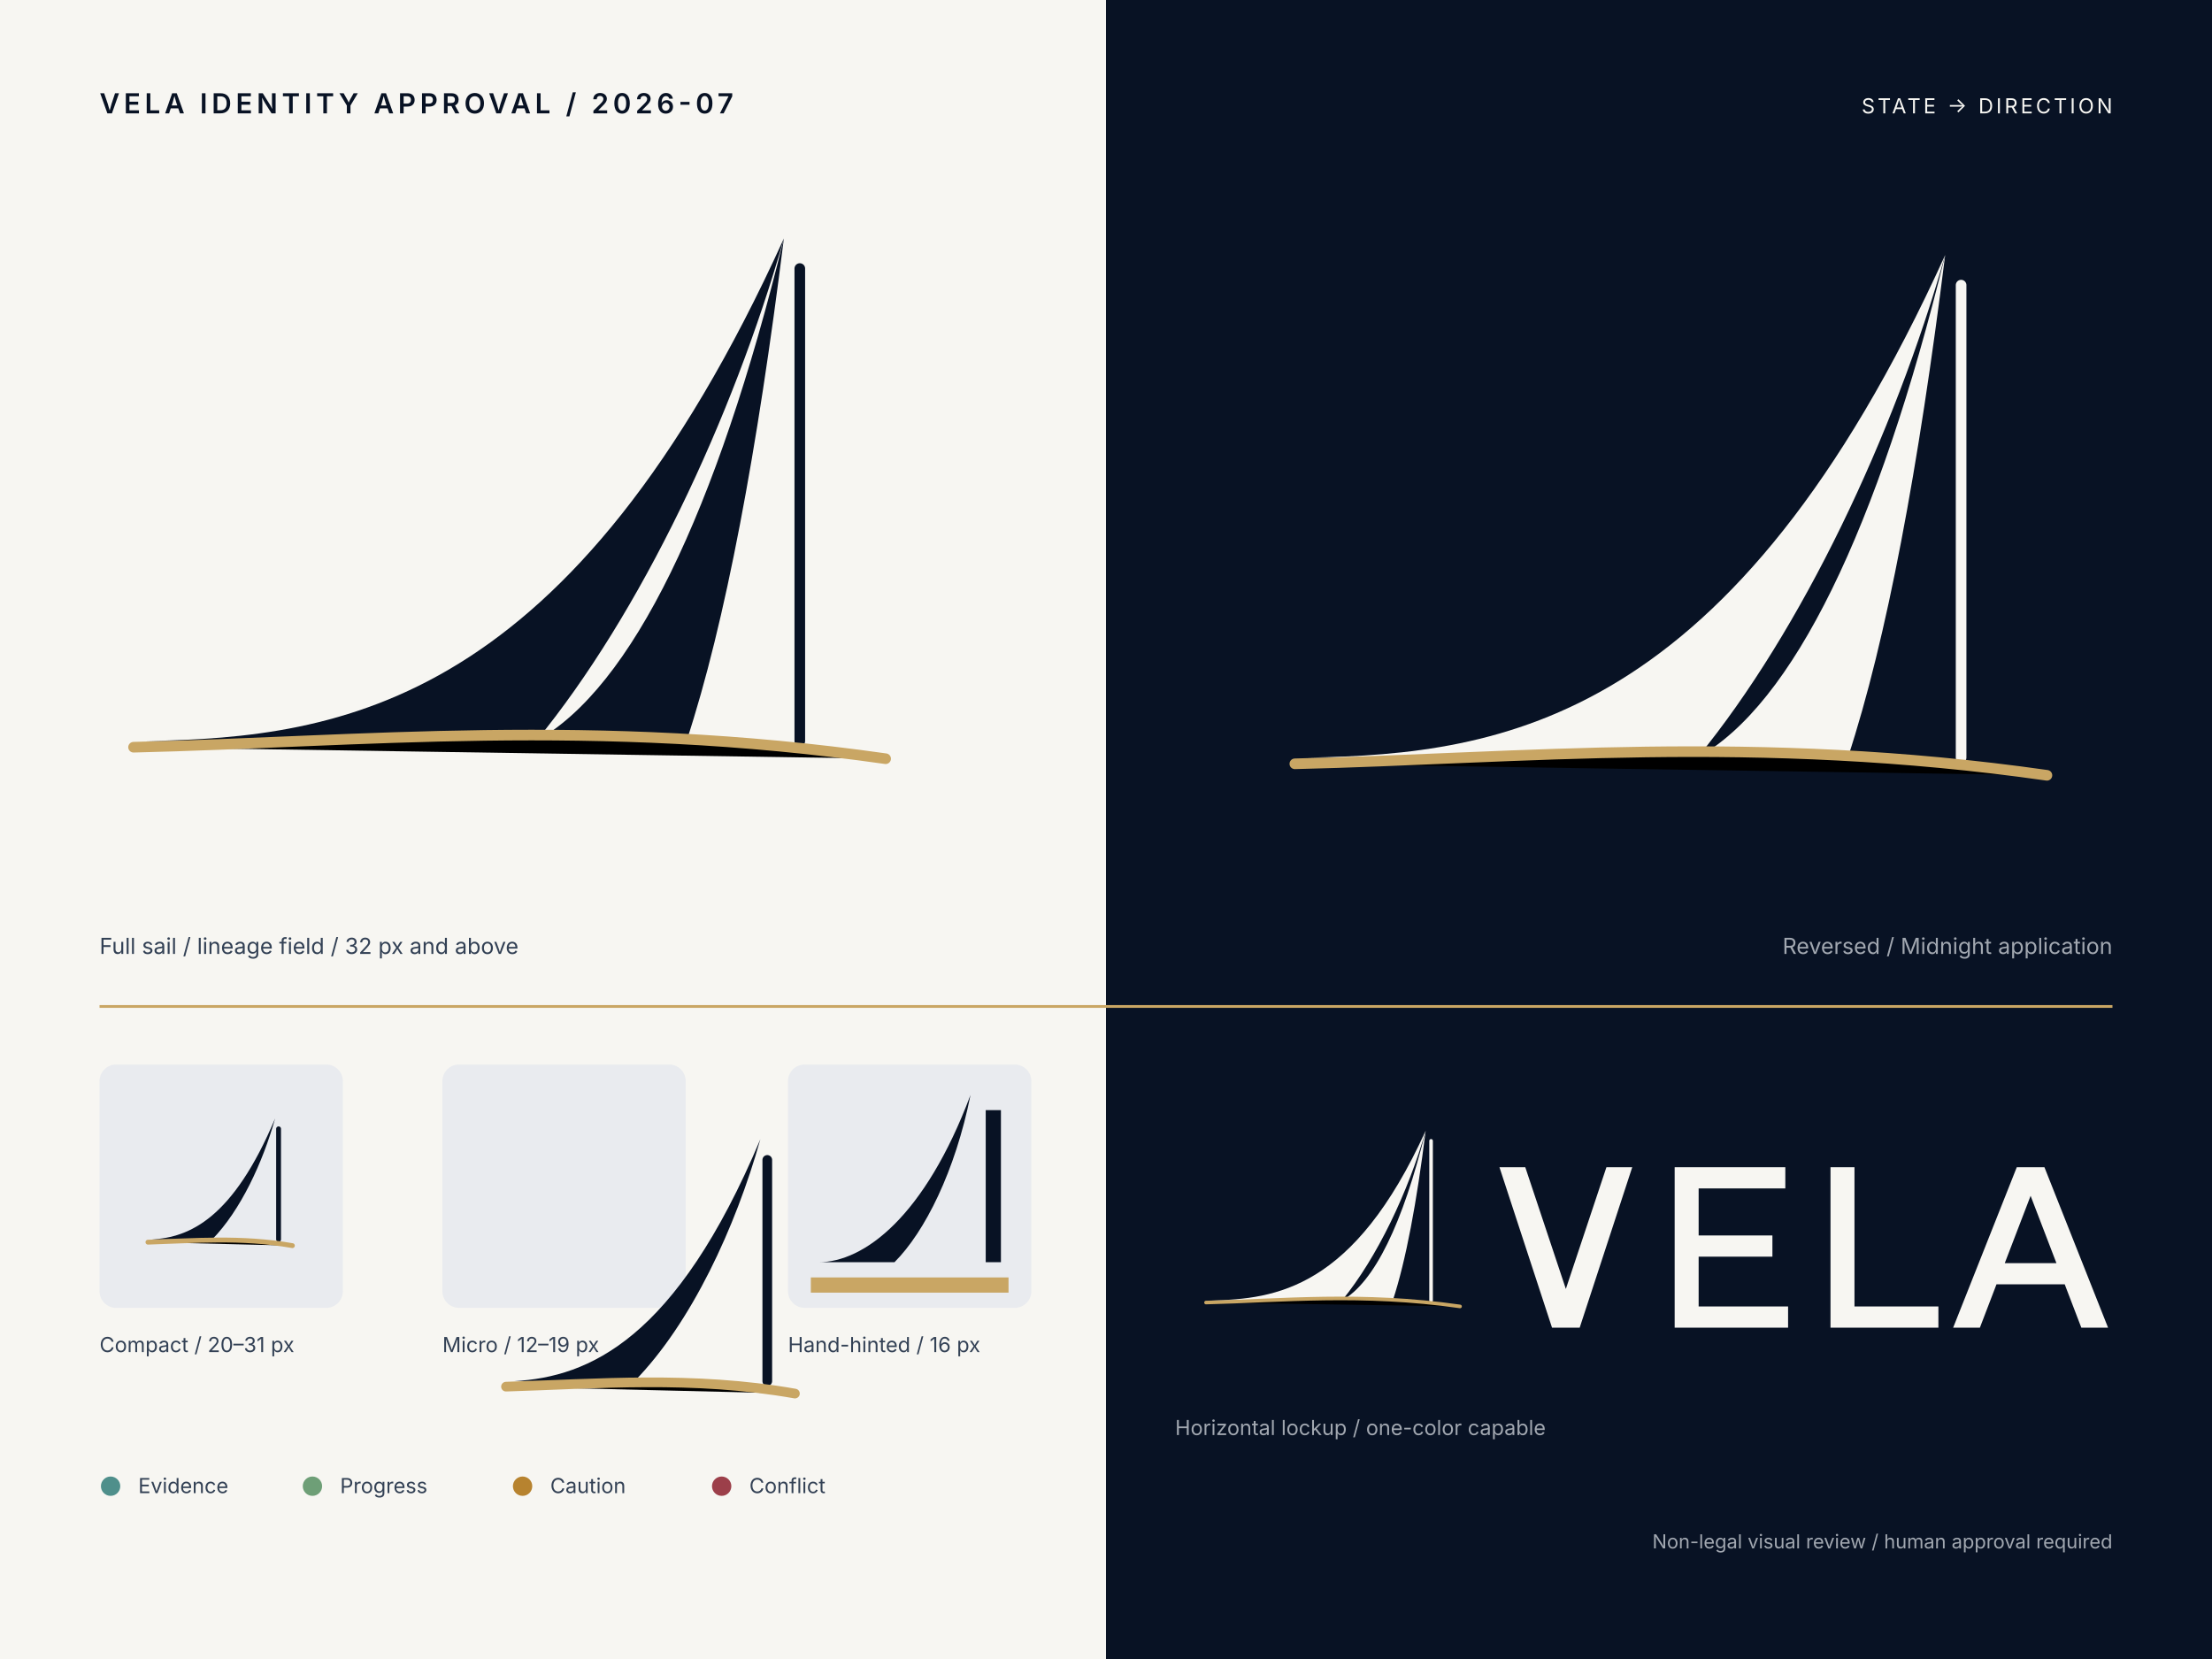
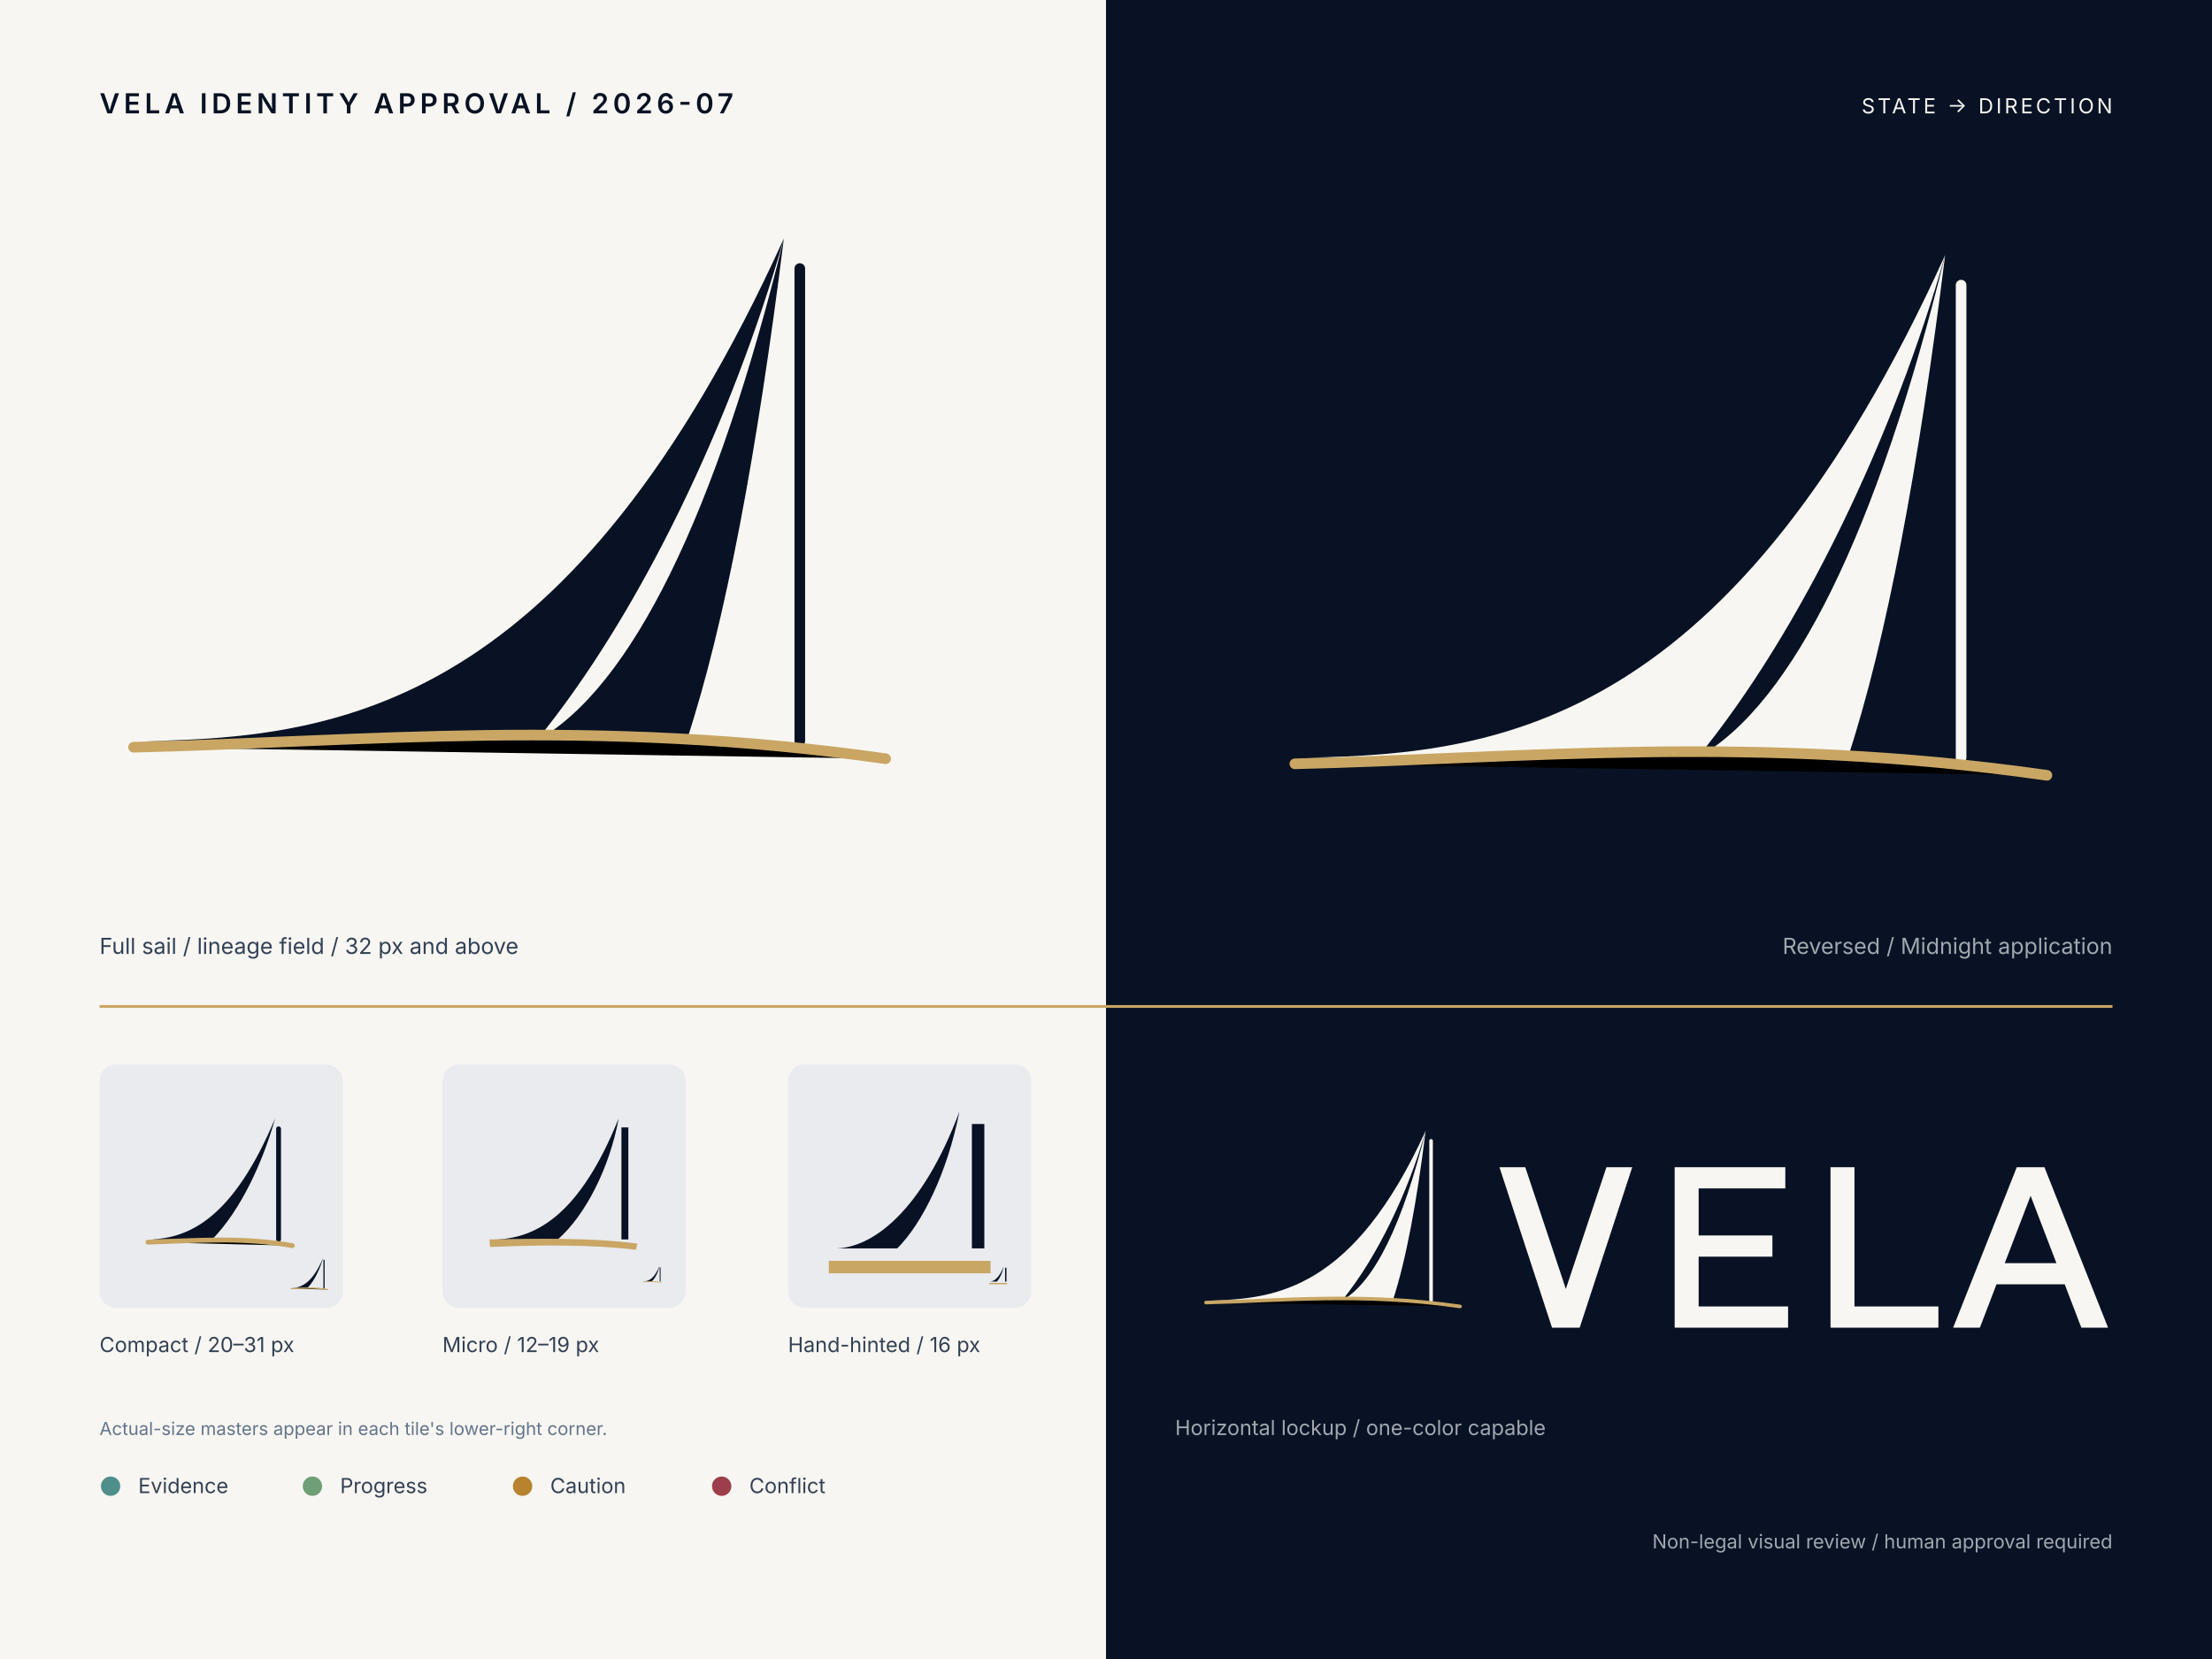
<svg xmlns="http://www.w3.org/2000/svg" viewBox="0 0 1600 1200">
  <rect width="1600" height="1200" fill="#F7F6F2" />
  <rect x="800" width="800" height="1200" fill="#081224" />
+   <defs>
+     <clipPath id="compact-tile">
+       <rect width="176" height="176" rx="12" />
+     </clipPath>
+     <clipPath id="micro-tile">
+       <rect width="176" height="176" rx="12" />
+     </clipPath>
+     <clipPath id="hinted-tile">
+       <rect width="176" height="176" rx="12" />
+     </clipPath>
+   </defs>
  <g font-family="Inter,Arial,sans-serif">
    <text x="72" y="82" fill="#081224" font-size="20" font-weight="600" letter-spacing="3">VELA IDENTITY APPROVAL / 2026-07</text>
    <text x="1528" y="82" fill="#F7F6F2" font-size="15" text-anchor="end" letter-spacing="2">STATE → DIRECTION</text>
    <g transform="translate(55 120) scale(.64)">
      <path fill="#081224" d="M80 650 C300 646 560 610 800 82 C742 286 638 506 520 650 Z" />
      <path fill="#081224" d="M520 650 C628 590 724 392 800 82 C770 322 734 516 690 650 Z" />
      <path stroke="#081224" stroke-linecap="round" stroke-width="12" d="M818 116 L818 650" />
      <path stroke="#C9A664" stroke-linecap="round" stroke-width="12" d="M65 657 C320 651 585 623 915 670" />
    </g>
    <g transform="translate(895 132) scale(.64)">
      <path fill="#F7F6F2" d="M80 650 C300 646 560 610 800 82 C742 286 638 506 520 650 Z" />
      <path fill="#F7F6F2" d="M520 650 C628 590 724 392 800 82 C770 322 734 516 690 650 Z" />
      <path stroke="#F7F6F2" stroke-linecap="round" stroke-width="12" d="M818 116 L818 650" />
      <path stroke="#C9A664" stroke-linecap="round" stroke-width="12" d="M65 657 C320 651 585 623 915 670" />
    </g>
    <text x="72" y="690" fill="#334155" font-size="16">Full sail / lineage field / 32 px and above</text>
    <text x="1528" y="690" fill="#A1A7B0" font-size="16" text-anchor="end">Reversed / Midnight application</text>
    <line x1="72" y1="728" x2="1528" y2="728" stroke="#C9A664" stroke-width="2" />
    <g transform="translate(72 770)">
      <rect width="176" height="176" rx="12" fill="#E9EBEF" />
-       <g transform="translate(24 24) scale(.5)">
-         <path fill="#081224" d="M28 205 C82 202 145 175 206 30 C188 94 156 163 115 205 Z" />
-         <path stroke="#081224" stroke-linecap="round" stroke-width="7" d="M211 45 L211 205" />
-         <path stroke="#C9A664" stroke-linecap="round" stroke-width="7" d="M22 209 C88 207 157 201 231 214" />
+       <g clip-path="url(#compact-tile)">
+         <g transform="translate(24 24) scale(.5)">
+           <path fill="#081224" d="M28 205 C82 202 145 175 206 30 C188 94 156 163 115 205 Z" />
+           <path stroke="#081224" stroke-linecap="round" stroke-width="7" d="M211 45 L211 205" />
+           <path stroke="#C9A664" stroke-linecap="round" stroke-width="7" d="M22 209 C88 207 157 201 231 214" />
+         </g>
+         <g transform="translate(136 136) scale(.125)">
+           <path fill="#081224" d="M28 205 C82 202 145 175 206 30 C188 94 156 163 115 205 Z" />
+           <path stroke="#081224" stroke-linecap="round" stroke-width="7" d="M211 45 L211 205" />
+           <path stroke="#C9A664" stroke-linecap="round" stroke-width="7" d="M22 209 C88 207 157 201 231 214" />
+         </g>
      </g>
      <text x="0" y="208" fill="#334155" font-size="15">Compact / 20–31 px</text>
    </g>
    <g transform="translate(320 770)">
      <rect width="176" height="176" rx="12" fill="#E9EBEF" />
-       <g transform="translate(24 24)">
-         <path fill="#081224" d="M28 205 C82 202 145 175 206 30 C188 94 156 163 115 205 Z" />
-         <path stroke="#081224" stroke-linecap="round" stroke-width="7" d="M211 45 L211 205" />
-         <path stroke="#C9A664" stroke-linecap="round" stroke-width="7" d="M22 209 C88 207 157 201 231 214" />
+       <g clip-path="url(#micro-tile)">
+         <g transform="translate(24 24) scale(.5)">
+           <path fill="#081224" d="M30 205 C88 203 151 169 207 30 C194 101 159 170 119 205 Z M211 43 H221 V205 H211 Z" />
+           <path fill="#C9A664" d="M20 205 C91 204 163 202 234 211 L232 220 C164 212 91 213 21 216 Z" />
+         </g>
+         <g transform="translate(144 144) scale(.0625)">
+           <path fill="#081224" d="M30 205 C88 203 151 169 207 30 C194 101 159 170 119 205 Z M211 43 H221 V205 H211 Z" />
+           <path fill="#C9A664" d="M20 205 C91 204 163 202 234 211 L232 220 C164 212 91 213 21 216 Z" />
+         </g>
      </g>
      <text x="0" y="208" fill="#334155" font-size="15">Micro / 12–19 px</text>
    </g>
    <g transform="translate(570 770)">
      <rect width="176" height="176" rx="12" fill="#E9EBEF" />
-       <g transform="translate(0 0) scale(11)">
-         <path fill="#081224" d="M2 13C5 13 9 10 12 2C11 7 9 11 7 13H2ZM13 3H14V13H13Z" />
-         <path stroke="#C9A664" stroke-width="1" d="M1.5 14.5H14.5" />
+       <g clip-path="url(#hinted-tile)">
+         <g transform="translate(16 16) scale(9)">
+           <path fill="#081224" d="M2 13C5 13 9 10 12 2C11 7 9 11 7 13H2ZM13 3H14V13H13Z" />
+           <path stroke="#C9A664" stroke-width="1" d="M1.5 14.5H14.5" />
+         </g>
+         <g transform="translate(144 144)">
+           <path fill="#081224" d="M2 13C5 13 9 10 12 2C11 7 9 11 7 13H2ZM13 3H14V13H13Z" />
+           <path stroke="#C9A664" stroke-width="1" d="M1.5 14.5H14.5" />
+         </g>
      </g>
      <text x="0" y="208" fill="#334155" font-size="15">Hand-hinted / 16 px</text>
    </g>
    <g transform="translate(850 790) scale(.46)">
      <g transform="translate(18 22) scale(.47)">
        <path fill="#F7F6F2" d="M80 650 C300 646 560 610 800 82 C742 286 638 506 520 650 Z" />
        <path fill="#F7F6F2" d="M520 650 C628 590 724 392 800 82 C770 322 734 516 690 650 Z" />
        <path stroke="#F7F6F2" stroke-linecap="round" stroke-width="12" d="M818 116 L818 650" />
        <path stroke="#C9A664" stroke-linecap="round" stroke-width="12" d="M65 657 C320 651 585 623 915 670" />
      </g>
      <g transform="translate(510 118) scale(1.45)">
        <path fill="#F7F6F2" d="M0 0H28L72 132L116 0H144L87 174H57L0 0Z" />
        <path fill="#F7F6F2" d="M190 0H310V23H216V74H296V97H216V151H313V174H190V0Z" />
        <path fill="#F7F6F2" d="M359 0H385V151H476V174H359V0Z" />
        <path fill="#F7F6F2" fill-rule="evenodd" d="M561 0H591L660 174H631L613 127H539L521 174H492L561 0ZM548 104H604L576 31L548 104Z" />
      </g>
    </g>
    <text x="850" y="1038" fill="#A1A7B0" font-size="15">Horizontal lockup / one-color capable</text>
+     <text x="72" y="1038" fill="#64748B" font-size="13">Actual-size masters appear in each tile's lower-right corner.</text>
    <g transform="translate(72 1080)">
      <circle cx="8" cy="-5" r="7" fill="#4F8F8B" />
      <text x="28" fill="#334155" font-size="15">Evidence</text>
      <circle cx="154" cy="-5" r="7" fill="#6E9F77" />
      <text x="174" fill="#334155" font-size="15">Progress</text>
      <circle cx="306" cy="-5" r="7" fill="#B7832F" />
      <text x="326" fill="#334155" font-size="15">Caution</text>
      <circle cx="450" cy="-5" r="7" fill="#9C3F4A" />
      <text x="470" fill="#334155" font-size="15">Conflict</text>
    </g>
    <text x="1528" y="1120" fill="#A1A7B0" font-size="14" text-anchor="end">Non-legal visual review / human approval required</text>
  </g>
</svg>
